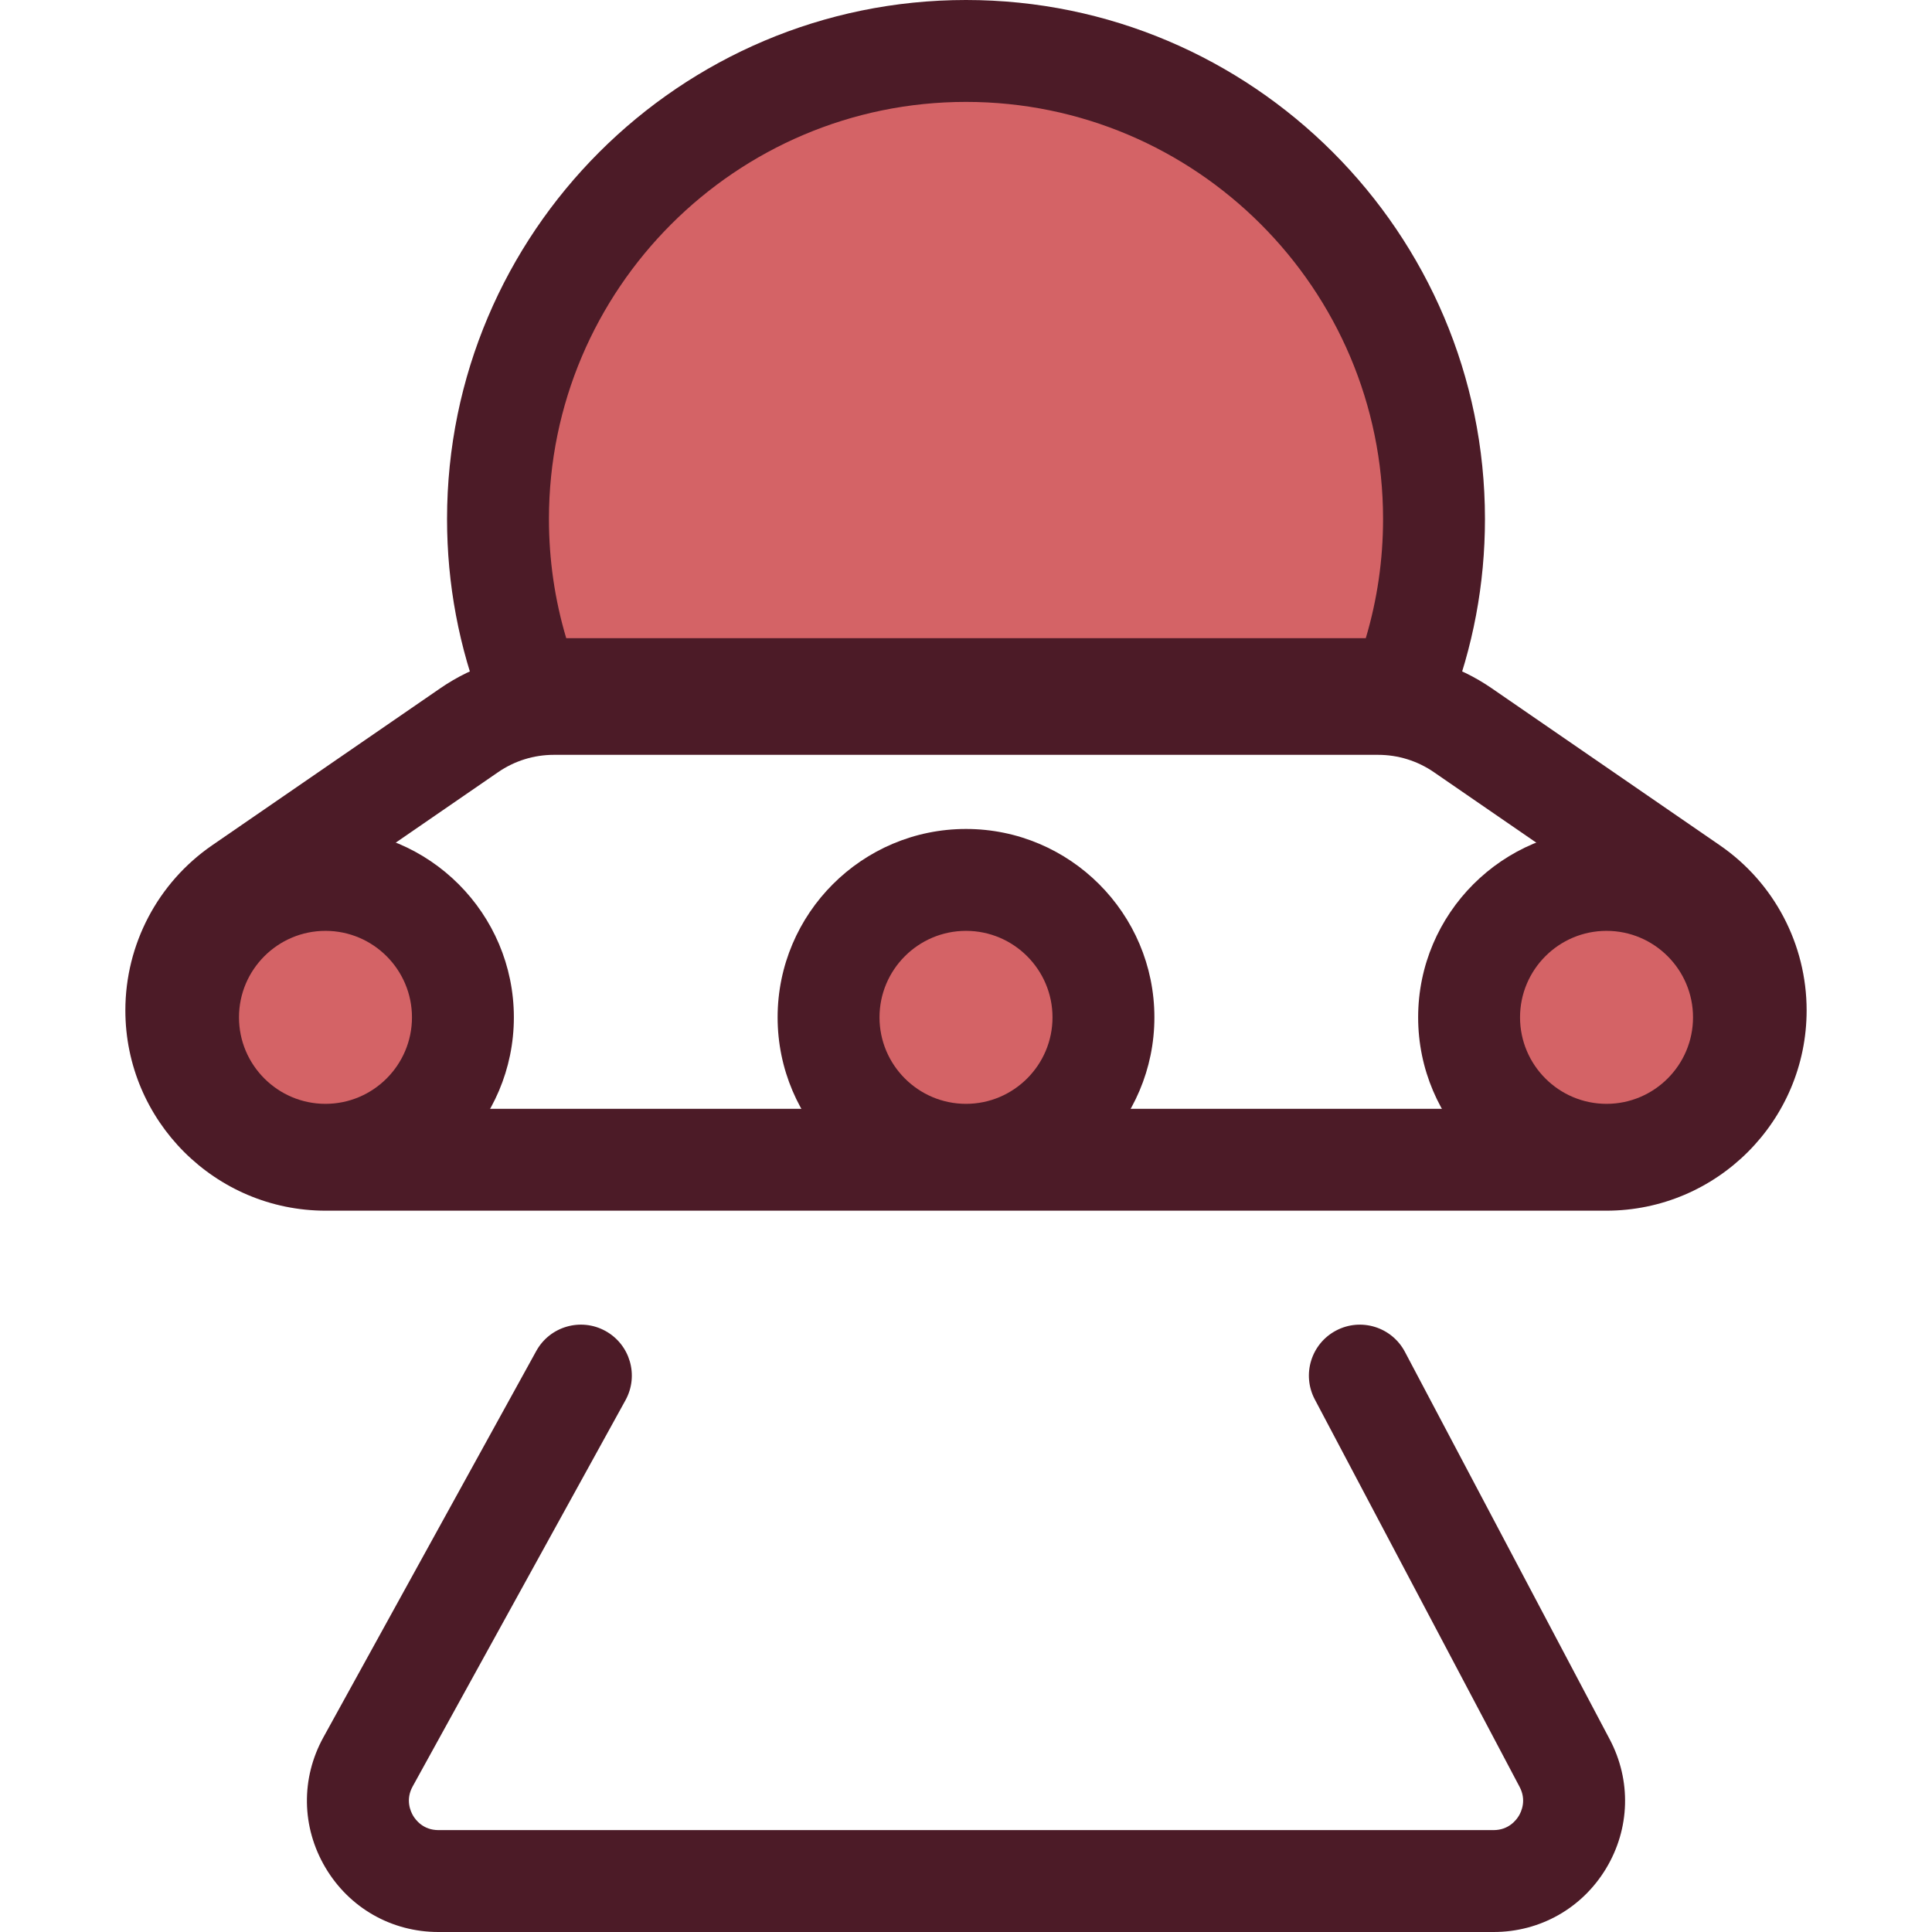
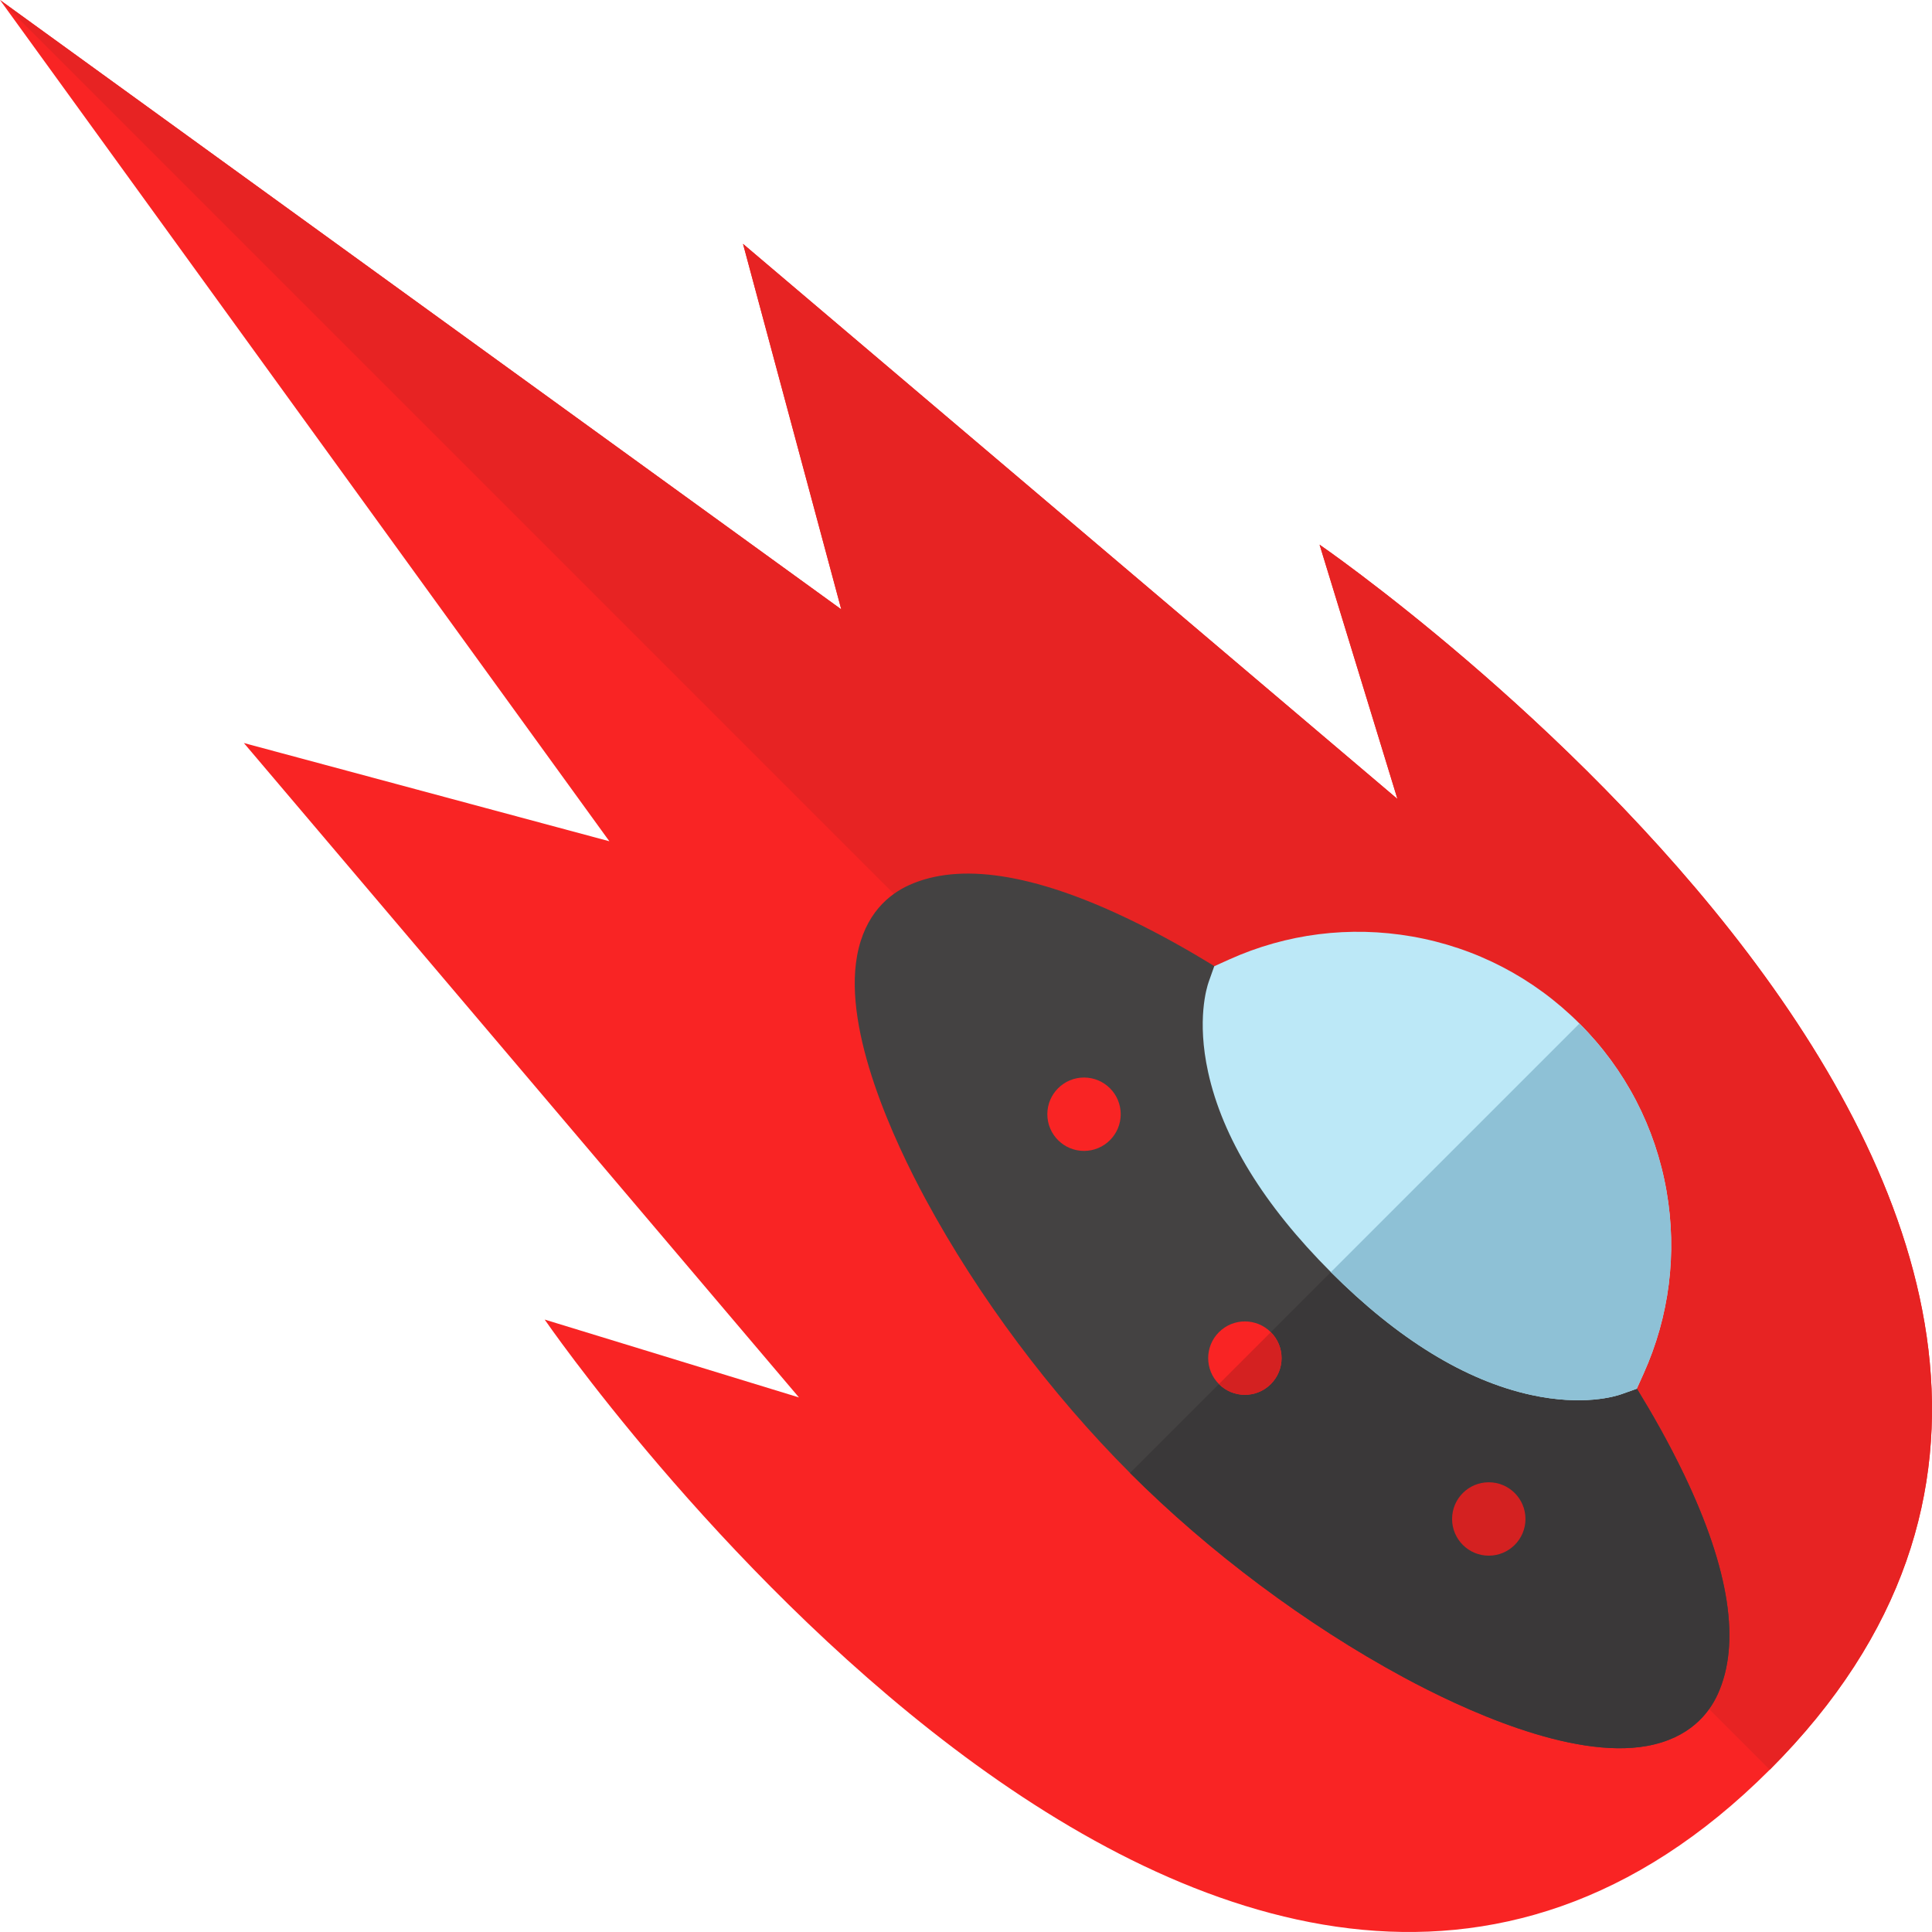
- <svg xmlns="http://www.w3.org/2000/svg" height="800px" width="800px" version="1.1" id="Layer_1" viewBox="0 0 512 512" xml:space="preserve">
-   <path style="fill:#D46366;" d="M371.568,182.629c5.459-13.978,8.46-29.188,8.46-45.101C380.028,69.029,324.5,13.5,256.001,13.5  S131.974,69.029,131.974,137.528c0,15.912,3,31.122,8.46,45.101H371.568z" />
-   <g>
-     <path style="fill:#4C1B27;" d="M371.568,196.131H140.434c-5.561,0-10.553-3.409-12.577-8.59   c-6.227-15.946-9.385-32.771-9.385-50.013C118.472,61.695,180.167,0,256.001,0S393.53,61.695,393.53,137.528   c0,17.242-3.157,34.068-9.385,50.013C382.123,192.72,377.13,196.131,371.568,196.131z M150.057,169.127h211.888   c3.043-10.206,4.581-20.797,4.581-31.598c0-60.943-49.581-110.524-110.525-110.524S145.476,76.586,145.476,137.529   C145.476,148.329,147.014,158.921,150.057,169.127z" />
-     <path style="fill:#4C1B27;" d="M425.689,320.844H86.314c-29.276,0-53.092-23.817-53.092-53.092   c0-17.477,8.595-33.826,22.991-43.734l60.478-41.626c8.895-6.122,19.303-9.358,30.099-9.358h218.418   c10.797,0,21.204,3.235,30.099,9.357l60.478,41.626c14.397,9.908,22.991,26.257,22.991,43.734   C478.78,297.028,454.963,320.844,425.689,320.844z M146.792,200.039c-5.305,0-10.419,1.59-14.791,4.599l-60.478,41.625   c-7.074,4.869-11.297,12.902-11.297,21.491c0,14.385,11.703,26.088,26.088,26.088h339.373c14.385,0,26.088-11.703,26.088-26.088   c0-8.587-4.223-16.621-11.297-21.491L380,204.637c-4.371-3.008-9.485-4.597-14.791-4.597H146.792z" />
-     <path style="fill:#4C1B27;" d="M395.82,512H116.184c-12.438,0-23.639-6.393-29.964-17.101c-6.326-10.708-6.519-23.605-0.516-34.497   l56.41-102.37c3.598-6.532,11.811-8.907,18.341-5.309c6.531,3.6,8.908,11.811,5.309,18.341l-56.41,102.37   c-1.939,3.519-0.564,6.578,0.115,7.731c0.68,1.153,2.698,3.832,6.716,3.832h279.635c3.976,0,5.996-2.64,6.681-3.774   c0.683-1.134,2.074-4.153,0.215-7.669l-54.278-102.693c-3.485-6.593-0.964-14.761,5.628-18.246   c6.59-3.485,14.761-0.965,18.246,5.628l54.277,102.693c5.753,10.885,5.395,23.678-0.959,34.224S408.131,512,395.82,512z" />
+ <svg xmlns="http://www.w3.org/2000/svg" height="800px" width="800px" version="1.1" id="Layer_1" viewBox="0 0 512 512" xml:space="preserve" fill="#fcfcfc">
+   <g id="SVGRepo_bgCarrier" stroke-width="0" />
+   <g id="SVGRepo_tracerCarrier" stroke-linecap="round" stroke-linejoin="round" />
+   <g id="SVGRepo_iconCarrier">
+     <path style="fill:#f92424;" d="M144.345,349.7l67.39,20.636L64.631,196.91l96.855,26.033L0,0l222.943,161.485l-26.034-96.853 l173.427,147.103l-20.635-67.39c0,0,263.14,180.817,119.3,324.657C325.163,612.84,144.345,349.7,144.345,349.7z" />
+     <path style="fill:#e72323;" d="M222.943,161.485l-26.034-96.853l173.427,147.103l-20.635-67.39c0,0,263.14,180.817,119.3,324.657 L0,0L222.943,161.485z" />
+     <path style="fill:#444242;" d="M455.206,449.001c6.148-13.466,3.152-33.048-8.903-58.205c-8.332-17.388-18.028-31.314-18.436-31.9 l-48.472-48.471l-48.472-48.472c-0.584-0.408-14.511-10.104-31.899-18.438c-25.157-12.055-44.74-15.052-58.205-8.903 c-5.127,2.341-11.665,7.497-13.698,18.769c-3.626,20.097,9.855,49.041,18.214,64.505c13.906,25.727,33.132,51.462,54.134,72.465 c21.002,21.002,46.738,40.228,72.465,54.134c15.465,8.359,44.408,21.84,64.505,18.214 C447.71,460.664,452.865,454.127,455.206,449.001z" />
+     <path style="fill:#3A3839;" d="M455.206,449.001c6.148-13.466,3.152-33.048-8.903-58.205c-8.332-17.388-18.028-31.314-18.436-31.899 l-48.472-48.471l-79.927,79.927c21.002,21.002,46.738,40.228,72.465,54.134c15.465,8.359,44.408,21.84,64.505,18.214 C447.71,460.664,452.865,454.127,455.206,449.001z" />
+     <circle style="fill:#f92424;" cx="287.277" cy="295.279" r="9.724" />
+     <circle style="fill:#d42121;" cx="394.541" cy="402.543" r="9.724" />
+     <path style="fill:#BCE8F7;" d="M435.546,364.074c6.86-15.203,8.968-31.955,6.097-48.446c-2.938-16.882-10.916-32.228-23.07-44.381 l0,0c-12.154-12.154-27.501-20.132-44.383-23.07c-16.491-2.871-33.244-0.762-48.446,6.097l-3.957,1.785l-1.45,4.09 c-0.56,1.579-3.201,10.159-0.178,23.957c3.812,17.402,14.759,35.24,32.536,53.016l0,0c17.777,17.778,35.615,28.724,53.018,32.536 c13.797,3.023,22.378,0.381,23.957-0.178l4.092-1.45L435.546,364.074z" />
+     <path style="fill:#8EC1D6;" d="M435.546,364.074c6.86-15.203,8.968-31.955,6.097-48.446c-2.938-16.882-10.916-32.228-23.07-44.381 l0,0l-65.877,65.878l0,0c17.778,17.777,35.615,28.724,53.018,32.536c13.797,3.023,22.378,0.381,23.957-0.178l4.092-1.45 L435.546,364.074z" />
+     <path style="fill:#f92424;" d="M336.78,353.04L336.78,353.04c-3.798-3.798-9.954-3.798-13.752,0c-3.798,3.798-3.798,9.954,0,13.752 l0,0c3.798,3.798,9.954,3.798,13.752,0C340.577,362.994,340.577,356.836,336.78,353.04z" />
+     <path style="fill:#d42121;" d="M336.78,366.79c3.798-3.798,3.798-9.954,0-13.752l-13.752,13.752 C326.825,370.588,332.983,370.588,336.78,366.79z" />
  </g>
-   <circle style="fill:#D46366;" cx="86.256" cy="269.603" r="36.422" />
-   <path style="fill:#4C1B27;" d="M86.256,319.533c-27.529,0-49.925-22.395-49.925-49.925c0-27.529,22.395-49.924,49.925-49.924  c27.529,0,49.924,22.395,49.924,49.924C136.18,297.136,113.783,319.533,86.256,319.533z M86.256,246.686  c-12.639,0-22.922,10.282-22.922,22.921c0,12.639,10.283,22.922,22.922,22.922s22.921-10.283,22.921-22.922  C109.176,256.968,98.895,246.686,86.256,246.686z" />
-   <circle style="fill:#D46366;" cx="425.752" cy="269.603" r="36.422" />
-   <path style="fill:#4C1B27;" d="M425.747,319.533c-27.529,0-49.924-22.395-49.924-49.925c0-27.529,22.395-49.924,49.924-49.924  c27.529,0,49.925,22.395,49.925,49.924C475.672,297.136,453.275,319.533,425.747,319.533z M425.747,246.686  c-12.639,0-22.921,10.282-22.921,22.921c0,12.639,10.282,22.922,22.921,22.922c12.639,0,22.922-10.283,22.922-22.922  C448.669,256.968,438.386,246.686,425.747,246.686z" />
-   <circle style="fill:#D46366;" cx="255.995" cy="269.603" r="36.422" />
-   <path style="fill:#4C1B27;" d="M256.001,319.533c-27.529,0-49.925-22.395-49.925-49.925c0-27.529,22.395-49.924,49.925-49.924  c27.53,0,49.925,22.395,49.925,49.924C305.927,297.136,283.53,319.533,256.001,319.533z M256.001,246.686  c-12.639,0-22.922,10.282-22.922,22.921c0,12.639,10.283,22.922,22.922,22.922c12.639,0,22.922-10.283,22.922-22.922  C278.923,256.968,268.64,246.686,256.001,246.686z" />
</svg>
